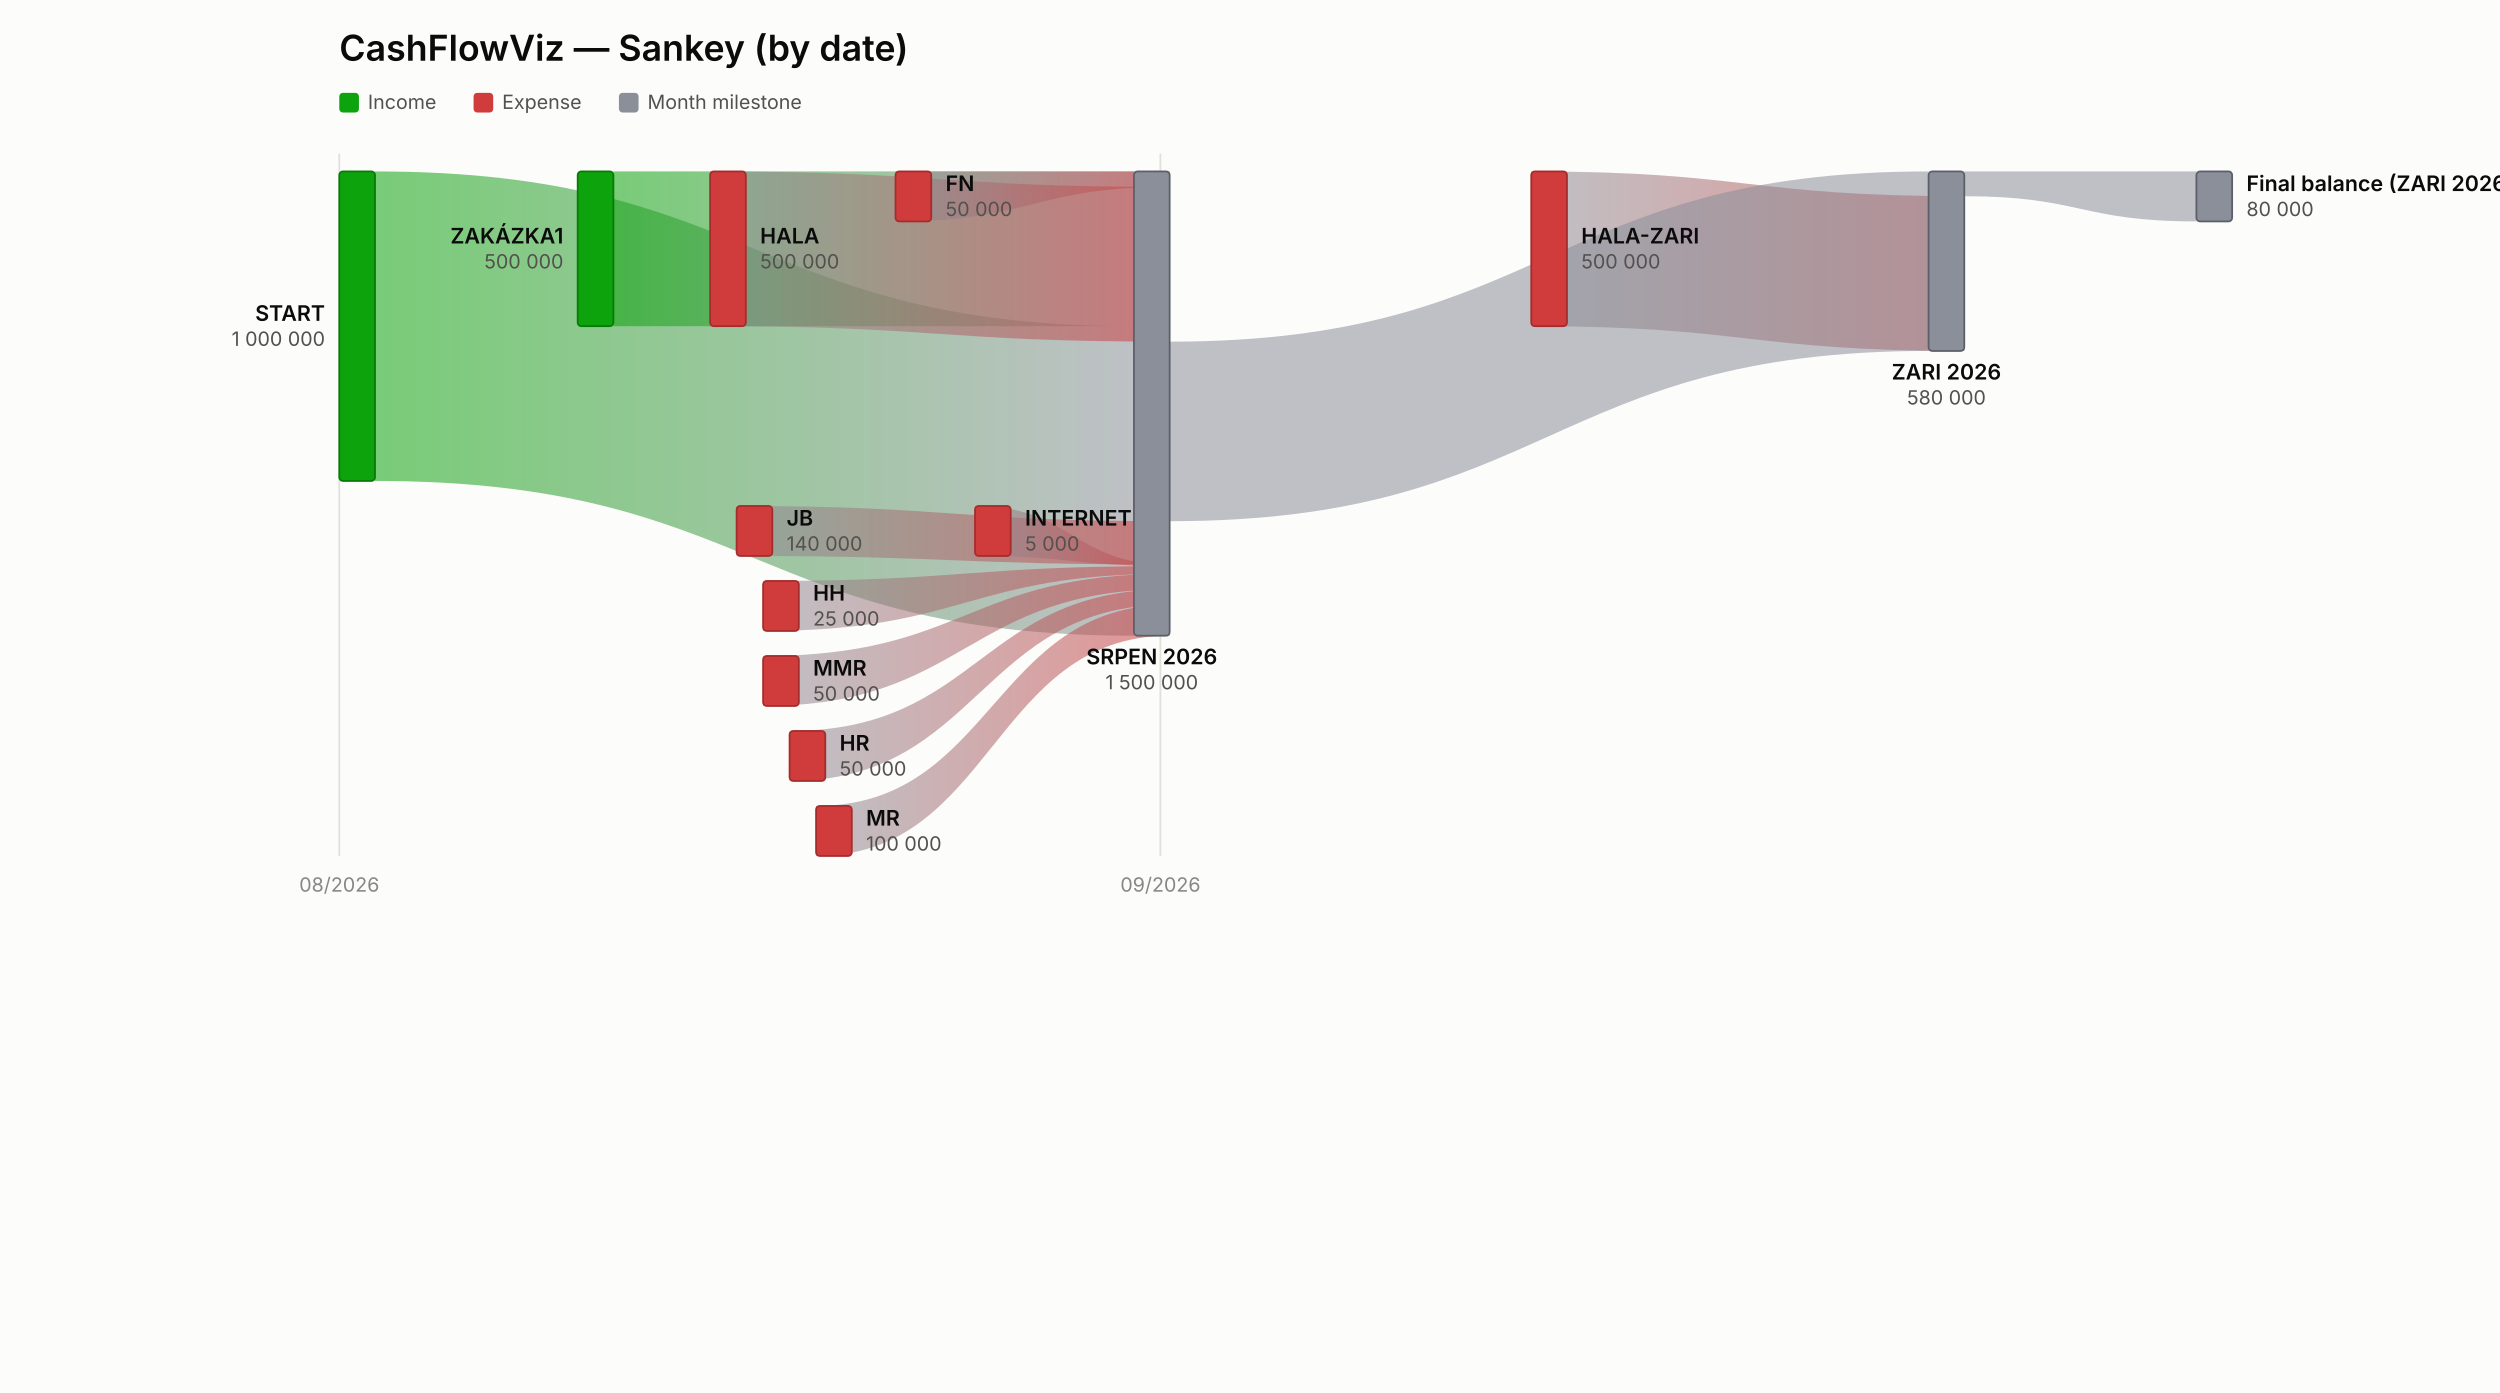
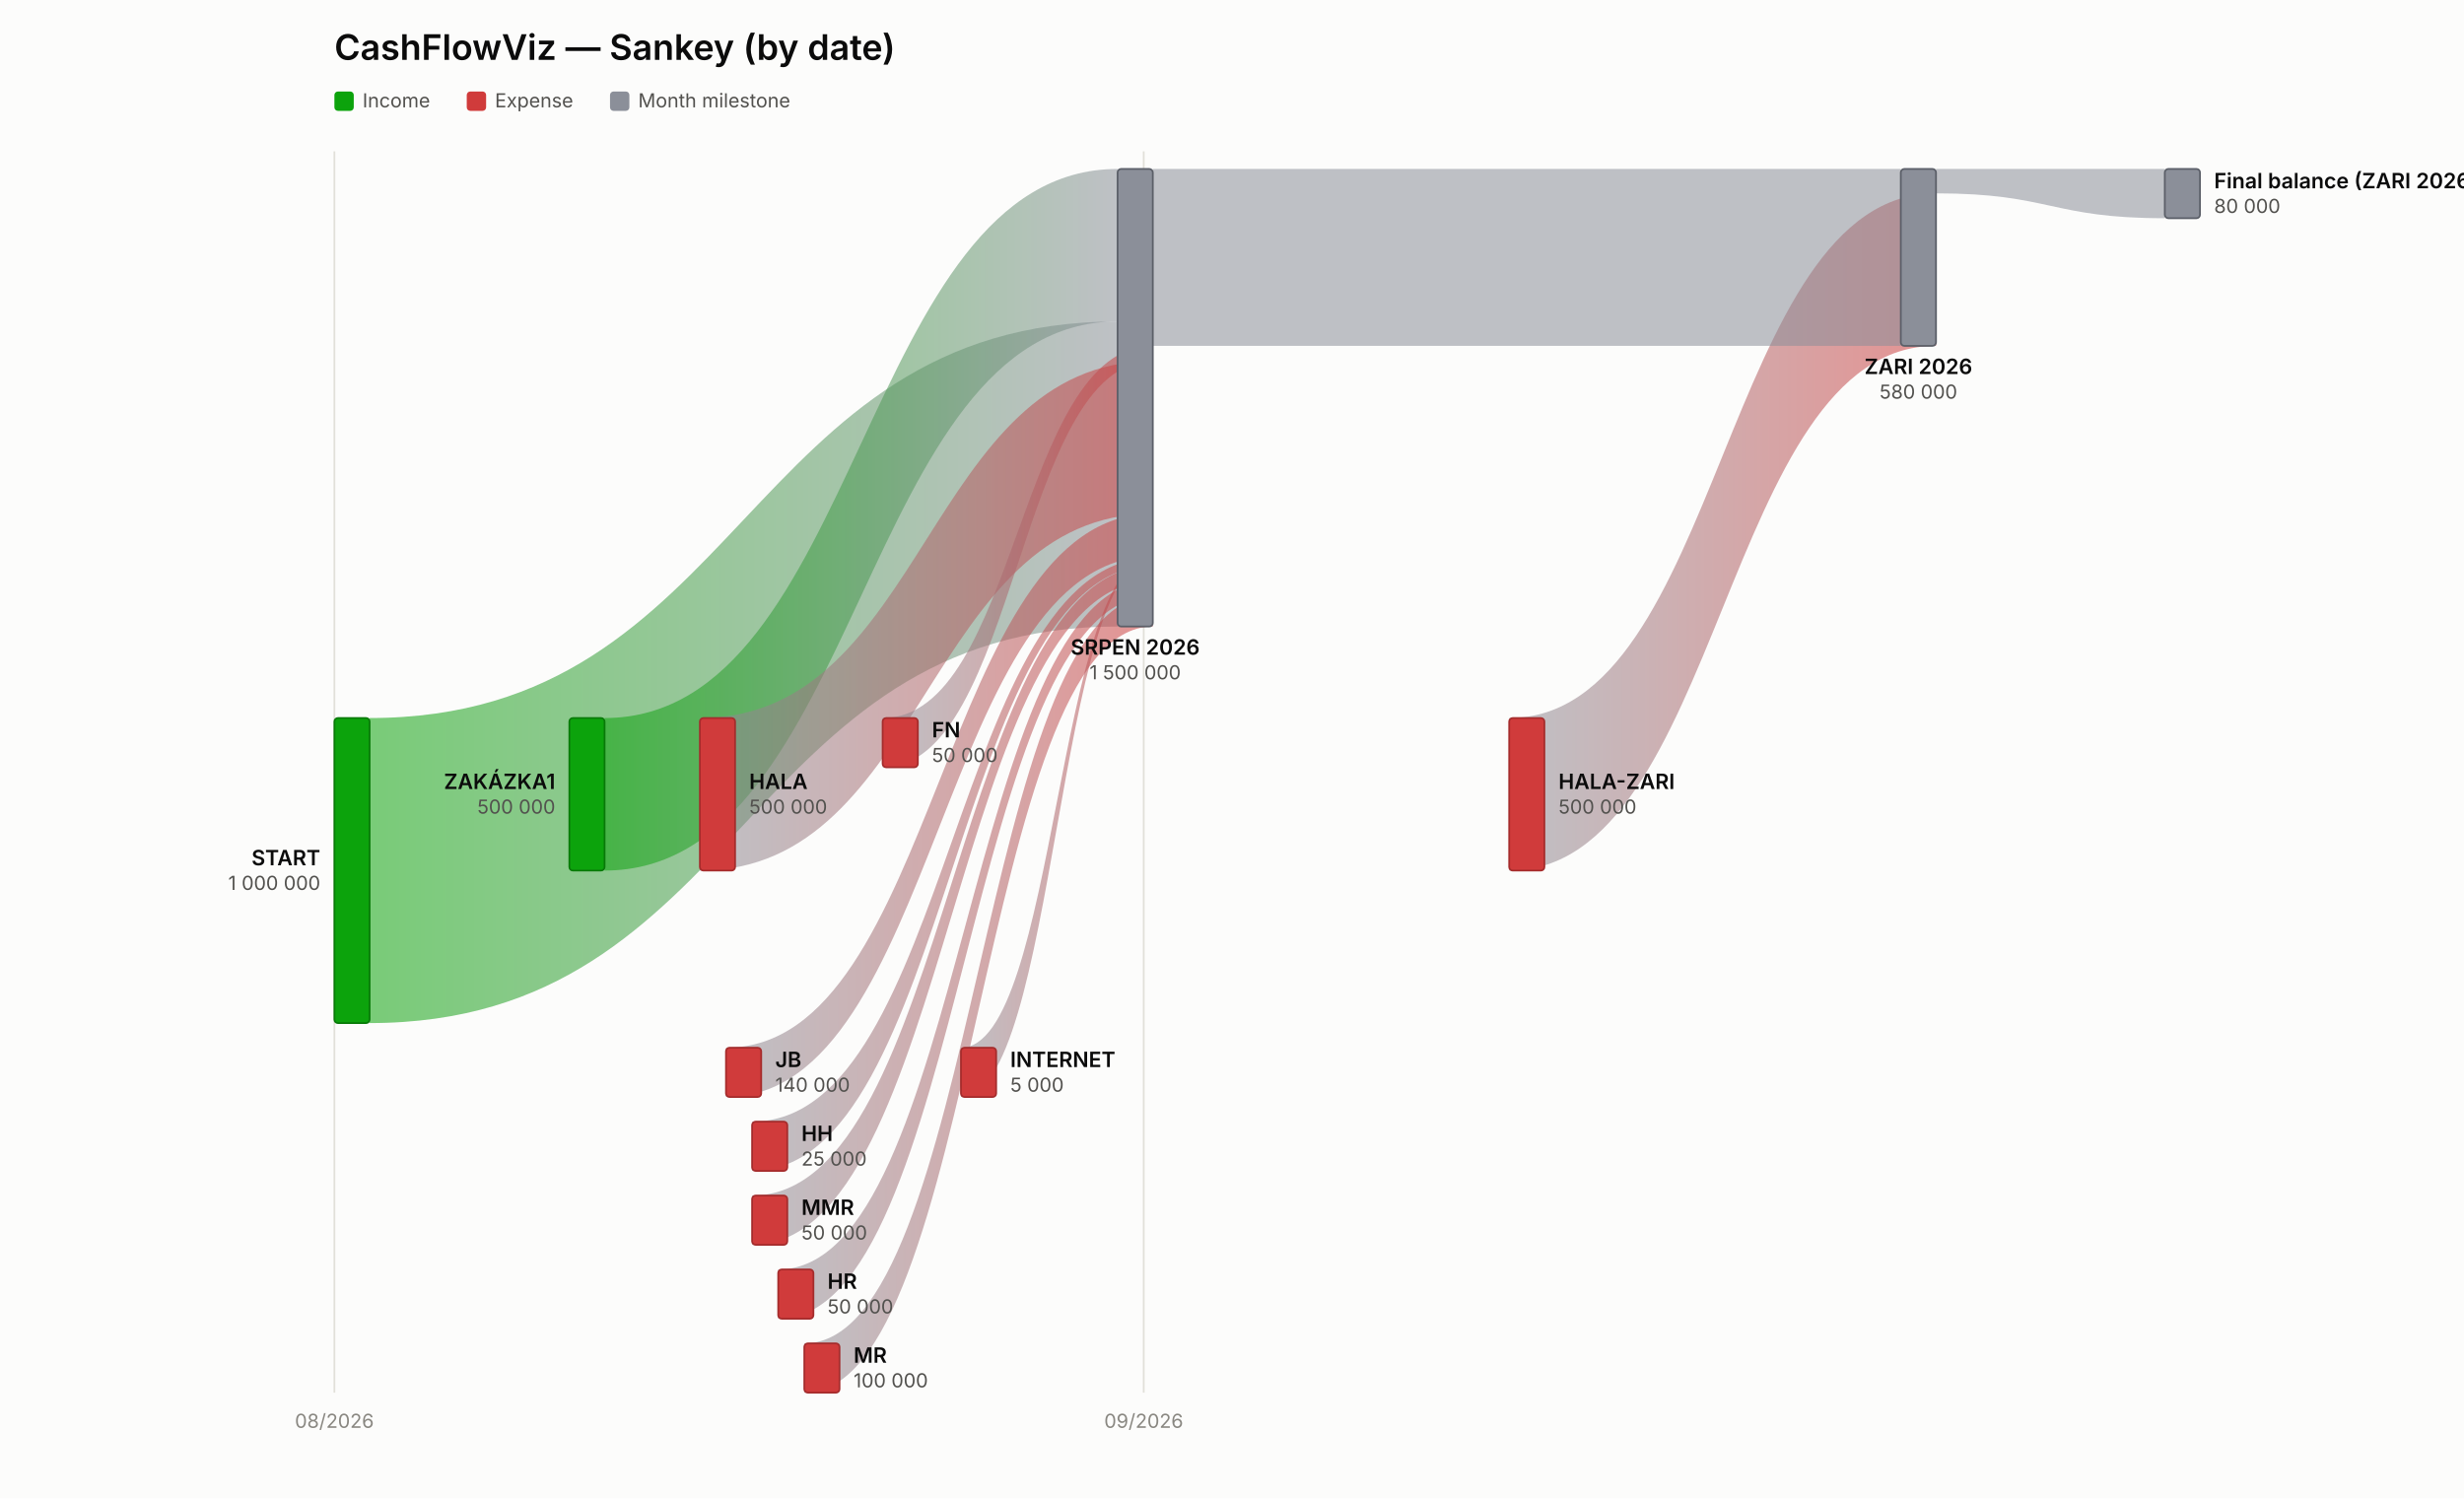
- <svg xmlns="http://www.w3.org/2000/svg" baseProfile="full" height="780" version="1.1" width="1400">
+ <svg xmlns="http://www.w3.org/2000/svg" baseProfile="full" height="851.333" version="1.1" width="1400">
  <defs>
    <linearGradient id="linkgrad0" x1="0" x2="1" y1="0" y2="0">
      <stop offset="0" stop-color="#0ca30c" stop-opacity="0.55" />
      <stop offset="1" stop-color="#8b8f99" stop-opacity="0.55" />
    </linearGradient>
    <linearGradient id="linkgrad1" x1="0" x2="1" y1="0" y2="0">
      <stop offset="0" stop-color="#0ca30c" stop-opacity="0.55" />
      <stop offset="1" stop-color="#8b8f99" stop-opacity="0.55" />
    </linearGradient>
    <linearGradient id="linkgrad2" x1="0" x2="1" y1="0" y2="0">
      <stop offset="0" stop-color="#8b8f99" stop-opacity="0.55" />
      <stop offset="1" stop-color="#d03b3b" stop-opacity="0.55" />
    </linearGradient>
    <linearGradient id="linkgrad3" x1="0" x2="1" y1="0" y2="0">
      <stop offset="0" stop-color="#8b8f99" stop-opacity="0.55" />
      <stop offset="1" stop-color="#d03b3b" stop-opacity="0.55" />
    </linearGradient>
    <linearGradient id="linkgrad4" x1="0" x2="1" y1="0" y2="0">
      <stop offset="0" stop-color="#8b8f99" stop-opacity="0.55" />
      <stop offset="1" stop-color="#d03b3b" stop-opacity="0.55" />
    </linearGradient>
    <linearGradient id="linkgrad5" x1="0" x2="1" y1="0" y2="0">
      <stop offset="0" stop-color="#8b8f99" stop-opacity="0.55" />
      <stop offset="1" stop-color="#d03b3b" stop-opacity="0.55" />
    </linearGradient>
    <linearGradient id="linkgrad6" x1="0" x2="1" y1="0" y2="0">
      <stop offset="0" stop-color="#8b8f99" stop-opacity="0.55" />
      <stop offset="1" stop-color="#d03b3b" stop-opacity="0.55" />
    </linearGradient>
    <linearGradient id="linkgrad7" x1="0" x2="1" y1="0" y2="0">
      <stop offset="0" stop-color="#8b8f99" stop-opacity="0.55" />
      <stop offset="1" stop-color="#d03b3b" stop-opacity="0.55" />
    </linearGradient>
    <linearGradient id="linkgrad8" x1="0" x2="1" y1="0" y2="0">
      <stop offset="0" stop-color="#8b8f99" stop-opacity="0.55" />
      <stop offset="1" stop-color="#d03b3b" stop-opacity="0.55" />
    </linearGradient>
    <linearGradient id="linkgrad9" x1="0" x2="1" y1="0" y2="0">
      <stop offset="0" stop-color="#8b8f99" stop-opacity="0.55" />
      <stop offset="1" stop-color="#d03b3b" stop-opacity="0.55" />
    </linearGradient>
    <linearGradient id="linkgrad10" x1="0" x2="1" y1="0" y2="0">
      <stop offset="0" stop-color="#8b8f99" stop-opacity="0.55" />
      <stop offset="1" stop-color="#d03b3b" stop-opacity="0.55" />
    </linearGradient>
    <linearGradient id="linkgrad11" x1="0" x2="1" y1="0" y2="0">
      <stop offset="0" stop-color="#8b8f99" stop-opacity="0.55" />
      <stop offset="1" stop-color="#8b8f99" stop-opacity="0.55" />
    </linearGradient>
    <linearGradient id="linkgrad12" x1="0" x2="1" y1="0" y2="0">
      <stop offset="0" stop-color="#8b8f99" stop-opacity="0.55" />
      <stop offset="1" stop-color="#8b8f99" stop-opacity="0.55" />
    </linearGradient>
  </defs>
-   <rect fill="#fcfcfb" height="780" width="1400" x="0" y="0" />
-   <line stroke="#e1e0d9" stroke-width="1" x1="190.0" x2="190.0" y1="86" y2="479.333" />
-   <text fill="#898781" font-family="system-ui, -apple-system, &quot;Segoe UI&quot;, sans-serif" font-size="11px" text-anchor="middle" x="190.0" y="499.333">08/2026</text>
-   <line stroke="#e1e0d9" stroke-width="1" x1="649.833" x2="649.833" y1="86" y2="479.333" />
-   <text fill="#898781" font-family="system-ui, -apple-system, &quot;Segoe UI&quot;, sans-serif" font-size="11px" text-anchor="middle" x="649.833" y="499.333">09/2026</text>
+   <rect fill="#fcfcfb" height="851.333" width="1400" x="0" y="0" />
+   <line stroke="#e1e0d9" stroke-width="1" x1="190.0" x2="190.0" y1="86" y2="791.333" />
+   <text fill="#898781" font-family="system-ui, -apple-system, &quot;Segoe UI&quot;, sans-serif" font-size="11px" text-anchor="middle" x="190.0" y="811.333">08/2026</text>
+   <line stroke="#e1e0d9" stroke-width="1" x1="649.833" x2="649.833" y1="86" y2="791.333" />
+   <text fill="#898781" font-family="system-ui, -apple-system, &quot;Segoe UI&quot;, sans-serif" font-size="11px" text-anchor="middle" x="649.833" y="811.333">09/2026</text>
  <text fill="#0b0b0b" font-family="system-ui, -apple-system, &quot;Segoe UI&quot;, sans-serif" font-size="20px" font-weight="600" x="190" y="34">CashFlowViz — Sankey (by date)</text>
  <rect fill="#0ca30c" height="11" rx="2" ry="2" width="11" x="190" y="52" />
  <text fill="#52514e" font-family="system-ui, -apple-system, &quot;Segoe UI&quot;, sans-serif" font-size="11px" x="206" y="61">Income</text>
  <rect fill="#d03b3b" height="11" rx="2" ry="2" width="11" x="265.2" y="52" />
  <text fill="#52514e" font-family="system-ui, -apple-system, &quot;Segoe UI&quot;, sans-serif" font-size="11px" x="281.2" y="61">Expense</text>
  <rect fill="#8b8f99" height="11" rx="2" ry="2" width="11" x="346.6" y="52" />
  <text fill="#52514e" font-family="system-ui, -apple-system, &quot;Segoe UI&quot;, sans-serif" font-size="11px" x="362.6" y="61">Month milestone</text>
-   <path d="M 210.00,96.00 C 422.50,96.00 422.50,182.67 635.00,182.67 L 635.00,356.00 C 422.50,356.00 422.50,269.33 210.00,269.33 Z" fill="url(#linkgrad0)" stroke="none" />
-   <path d="M 343.50,96.00 C 489.25,96.00 489.25,96.00 635.00,96.00 L 635.00,182.67 C 489.25,182.67 489.25,182.67 343.50,182.67 Z" fill="url(#linkgrad1)" stroke="none" />
-   <path d="M 655.00,104.67 C 526.33,104.67 526.33,96.00 397.67,96.00 L 397.67,182.67 C 526.33,182.67 526.33,191.33 655.00,191.33 Z" fill="url(#linkgrad2)" stroke="none" />
-   <path d="M 655.00,291.87 C 533.75,291.87 533.75,283.33 412.50,283.33 L 412.50,311.33 C 533.75,311.33 533.75,316.13 655.00,316.13 Z" fill="url(#linkgrad3)" stroke="none" />
-   <path d="M 655.00,317.00 C 541.17,317.00 541.17,325.33 427.33,325.33 L 427.33,353.33 C 541.17,353.33 541.17,321.33 655.00,321.33 Z" fill="url(#linkgrad4)" stroke="none" />
-   <path d="M 655.00,321.33 C 541.17,321.33 541.17,367.33 427.33,367.33 L 427.33,395.33 C 541.17,395.33 541.17,330.00 655.00,330.00 Z" fill="url(#linkgrad5)" stroke="none" />
-   <path d="M 655.00,330.00 C 548.58,330.00 548.58,409.33 442.17,409.33 L 442.17,437.33 C 548.58,437.33 548.58,338.67 655.00,338.67 Z" fill="url(#linkgrad6)" stroke="none" />
-   <path d="M 655.00,338.67 C 556.00,338.67 556.00,451.33 457.00,451.33 L 457.00,479.33 C 556.00,479.33 556.00,356.00 655.00,356.00 Z" fill="url(#linkgrad7)" stroke="none" />
-   <path d="M 655.00,96.00 C 578.25,96.00 578.25,96.00 501.50,96.00 L 501.50,124.00 C 578.25,124.00 578.25,104.67 655.00,104.67 Z" fill="url(#linkgrad8)" stroke="none" />
-   <path d="M 655.00,316.13 C 600.50,316.13 600.50,283.33 546.00,283.33 L 546.00,311.33 C 600.50,311.33 600.50,317.00 655.00,317.00 Z" fill="url(#linkgrad9)" stroke="none" />
-   <path d="M 1100.00,109.87 C 978.75,109.87 978.75,96.00 857.50,96.00 L 857.50,182.67 C 978.75,182.67 978.75,196.53 1100.00,196.53 Z" fill="url(#linkgrad10)" stroke="none" />
-   <path d="M 655.00,191.33 C 867.50,191.33 867.50,96.00 1080.00,96.00 L 1080.00,196.53 C 867.50,196.53 867.50,291.87 655.00,291.87 Z" fill="url(#linkgrad11)" stroke="none" />
+   <path d="M 210.00,408.00 C 422.50,408.00 422.50,182.67 635.00,182.67 L 635.00,356.00 C 422.50,356.00 422.50,581.33 210.00,581.33 Z" fill="url(#linkgrad0)" stroke="none" />
+   <path d="M 343.50,408.00 C 489.25,408.00 489.25,96.00 635.00,96.00 L 635.00,182.67 C 489.25,182.67 489.25,494.67 343.50,494.67 Z" fill="url(#linkgrad1)" stroke="none" />
+   <path d="M 655.00,205.20 C 526.33,205.20 526.33,408.00 397.67,408.00 L 397.67,494.67 C 526.33,494.67 526.33,291.87 655.00,291.87 Z" fill="url(#linkgrad2)" stroke="none" />
+   <path d="M 655.00,291.87 C 533.75,291.87 533.75,595.33 412.50,595.33 L 412.50,623.33 C 533.75,623.33 533.75,316.13 655.00,316.13 Z" fill="url(#linkgrad3)" stroke="none" />
+   <path d="M 655.00,317.00 C 541.17,317.00 541.17,637.33 427.33,637.33 L 427.33,665.33 C 541.17,665.33 541.17,321.33 655.00,321.33 Z" fill="url(#linkgrad4)" stroke="none" />
+   <path d="M 655.00,321.33 C 541.17,321.33 541.17,679.33 427.33,679.33 L 427.33,707.33 C 541.17,707.33 541.17,330.00 655.00,330.00 Z" fill="url(#linkgrad5)" stroke="none" />
+   <path d="M 655.00,330.00 C 548.58,330.00 548.58,721.33 442.17,721.33 L 442.17,749.33 C 548.58,749.33 548.58,338.67 655.00,338.67 Z" fill="url(#linkgrad6)" stroke="none" />
+   <path d="M 655.00,338.67 C 556.00,338.67 556.00,763.33 457.00,763.33 L 457.00,791.33 C 556.00,791.33 556.00,356.00 655.00,356.00 Z" fill="url(#linkgrad7)" stroke="none" />
+   <path d="M 655.00,196.53 C 578.25,196.53 578.25,408.00 501.50,408.00 L 501.50,436.00 C 578.25,436.00 578.25,205.20 655.00,205.20 Z" fill="url(#linkgrad8)" stroke="none" />
+   <path d="M 655.00,316.13 C 600.50,316.13 600.50,595.33 546.00,595.33 L 546.00,623.33 C 600.50,623.33 600.50,317.00 655.00,317.00 Z" fill="url(#linkgrad9)" stroke="none" />
+   <path d="M 1100.00,109.87 C 978.75,109.87 978.75,408.00 857.50,408.00 L 857.50,494.67 C 978.75,494.67 978.75,196.53 1100.00,196.53 Z" fill="url(#linkgrad10)" stroke="none" />
+   <path d="M 655.00,96.00 C 867.50,96.00 867.50,96.00 1080.00,96.00 L 1080.00,196.53 C 867.50,196.53 867.50,196.53 655.00,196.53 Z" fill="url(#linkgrad11)" stroke="none" />
  <path d="M 1100.00,96.00 C 1165.00,96.00 1165.00,96.00 1230.00,96.00 L 1230.00,124.00 C 1165.00,124.00 1165.00,109.87 1100.00,109.87 Z" fill="url(#linkgrad12)" stroke="none" />
  <g>
    <rect fill="#8b8f99" height="260.0" rx="2" ry="2" stroke="#5b5f68" stroke-width="1" width="20" x="635.0" y="96" />
    <text fill="#0b0b0b" font-family="system-ui, -apple-system, &quot;Segoe UI&quot;, sans-serif" font-size="12px" font-weight="600" text-anchor="middle" x="645.0" y="372.0">SRPEN 2026</text>
    <text fill="#52514e" font-family="system-ui, -apple-system, &quot;Segoe UI&quot;, sans-serif" font-size="11px" text-anchor="middle" x="645.0" y="386.0">1 500 000</text>
  </g>
  <g>
    <rect fill="#8b8f99" height="100.533" rx="2" ry="2" stroke="#5b5f68" stroke-width="1" width="20" x="1080.0" y="96" />
    <text fill="#0b0b0b" font-family="system-ui, -apple-system, &quot;Segoe UI&quot;, sans-serif" font-size="12px" font-weight="600" text-anchor="middle" x="1090.0" y="212.533">ZARI 2026</text>
    <text fill="#52514e" font-family="system-ui, -apple-system, &quot;Segoe UI&quot;, sans-serif" font-size="11px" text-anchor="middle" x="1090.0" y="226.533">580 000</text>
  </g>
  <g>
-     <rect fill="#0ca30c" height="173.333" rx="2" ry="2" stroke="#087a08" stroke-width="1" width="20" x="190.0" y="96" />
-     <text fill="#0b0b0b" font-family="system-ui, -apple-system, &quot;Segoe UI&quot;, sans-serif" font-size="12px" font-weight="600" text-anchor="end" x="182.0" y="179.667">START</text>
-     <text fill="#52514e" font-family="system-ui, -apple-system, &quot;Segoe UI&quot;, sans-serif" font-size="11px" text-anchor="end" x="182.0" y="193.667">1 000 000</text>
+     <rect fill="#0ca30c" height="173.333" rx="2" ry="2" stroke="#087a08" stroke-width="1" width="20" x="190.0" y="408.0" />
+     <text fill="#0b0b0b" font-family="system-ui, -apple-system, &quot;Segoe UI&quot;, sans-serif" font-size="12px" font-weight="600" text-anchor="end" x="182.0" y="491.667">START</text>
+     <text fill="#52514e" font-family="system-ui, -apple-system, &quot;Segoe UI&quot;, sans-serif" font-size="11px" text-anchor="end" x="182.0" y="505.667">1 000 000</text>
  </g>
  <g>
-     <rect fill="#0ca30c" height="86.667" rx="2" ry="2" stroke="#087a08" stroke-width="1" width="20" x="323.5" y="96" />
-     <text fill="#0b0b0b" font-family="system-ui, -apple-system, &quot;Segoe UI&quot;, sans-serif" font-size="12px" font-weight="600" text-anchor="end" x="315.5" y="136.333">ZAKÁZKA1</text>
-     <text fill="#52514e" font-family="system-ui, -apple-system, &quot;Segoe UI&quot;, sans-serif" font-size="11px" text-anchor="end" x="315.5" y="150.333">500 000</text>
+     <rect fill="#0ca30c" height="86.667" rx="2" ry="2" stroke="#087a08" stroke-width="1" width="20" x="323.5" y="408.0" />
+     <text fill="#0b0b0b" font-family="system-ui, -apple-system, &quot;Segoe UI&quot;, sans-serif" font-size="12px" font-weight="600" text-anchor="end" x="315.5" y="448.333">ZAKÁZKA1</text>
+     <text fill="#52514e" font-family="system-ui, -apple-system, &quot;Segoe UI&quot;, sans-serif" font-size="11px" text-anchor="end" x="315.5" y="462.333">500 000</text>
  </g>
  <g>
-     <rect fill="#d03b3b" height="86.667" rx="2" ry="2" stroke="#a52c2c" stroke-width="1" width="20" x="397.667" y="96" />
-     <text fill="#0b0b0b" font-family="system-ui, -apple-system, &quot;Segoe UI&quot;, sans-serif" font-size="12px" font-weight="600" x="425.667" y="136.333">HALA</text>
-     <text fill="#52514e" font-family="system-ui, -apple-system, &quot;Segoe UI&quot;, sans-serif" font-size="11px" x="425.667" y="150.333">500 000</text>
+     <rect fill="#d03b3b" height="86.667" rx="2" ry="2" stroke="#a52c2c" stroke-width="1" width="20" x="397.667" y="408.0" />
+     <text fill="#0b0b0b" font-family="system-ui, -apple-system, &quot;Segoe UI&quot;, sans-serif" font-size="12px" font-weight="600" x="425.667" y="448.333">HALA</text>
+     <text fill="#52514e" font-family="system-ui, -apple-system, &quot;Segoe UI&quot;, sans-serif" font-size="11px" x="425.667" y="462.333">500 000</text>
  </g>
  <g>
-     <rect fill="#d03b3b" height="28.0" rx="2" ry="2" stroke="#a52c2c" stroke-width="1" width="20" x="412.5" y="283.333" />
-     <text fill="#0b0b0b" font-family="system-ui, -apple-system, &quot;Segoe UI&quot;, sans-serif" font-size="12px" font-weight="600" x="440.5" y="294.333">JB</text>
-     <text fill="#52514e" font-family="system-ui, -apple-system, &quot;Segoe UI&quot;, sans-serif" font-size="11px" x="440.5" y="308.333">140 000</text>
+     <rect fill="#d03b3b" height="28.0" rx="2" ry="2" stroke="#a52c2c" stroke-width="1" width="20" x="412.5" y="595.333" />
+     <text fill="#0b0b0b" font-family="system-ui, -apple-system, &quot;Segoe UI&quot;, sans-serif" font-size="12px" font-weight="600" x="440.5" y="606.333">JB</text>
+     <text fill="#52514e" font-family="system-ui, -apple-system, &quot;Segoe UI&quot;, sans-serif" font-size="11px" x="440.5" y="620.333">140 000</text>
  </g>
  <g>
-     <rect fill="#d03b3b" height="28.0" rx="2" ry="2" stroke="#a52c2c" stroke-width="1" width="20" x="427.333" y="325.333" />
-     <text fill="#0b0b0b" font-family="system-ui, -apple-system, &quot;Segoe UI&quot;, sans-serif" font-size="12px" font-weight="600" x="455.333" y="336.333">HH</text>
-     <text fill="#52514e" font-family="system-ui, -apple-system, &quot;Segoe UI&quot;, sans-serif" font-size="11px" x="455.333" y="350.333">25 000</text>
+     <rect fill="#d03b3b" height="28.0" rx="2" ry="2" stroke="#a52c2c" stroke-width="1" width="20" x="427.333" y="637.333" />
+     <text fill="#0b0b0b" font-family="system-ui, -apple-system, &quot;Segoe UI&quot;, sans-serif" font-size="12px" font-weight="600" x="455.333" y="648.333">HH</text>
+     <text fill="#52514e" font-family="system-ui, -apple-system, &quot;Segoe UI&quot;, sans-serif" font-size="11px" x="455.333" y="662.333">25 000</text>
  </g>
  <g>
-     <rect fill="#d03b3b" height="28.0" rx="2" ry="2" stroke="#a52c2c" stroke-width="1" width="20" x="427.333" y="367.333" />
-     <text fill="#0b0b0b" font-family="system-ui, -apple-system, &quot;Segoe UI&quot;, sans-serif" font-size="12px" font-weight="600" x="455.333" y="378.333">MMR</text>
-     <text fill="#52514e" font-family="system-ui, -apple-system, &quot;Segoe UI&quot;, sans-serif" font-size="11px" x="455.333" y="392.333">50 000</text>
+     <rect fill="#d03b3b" height="28.0" rx="2" ry="2" stroke="#a52c2c" stroke-width="1" width="20" x="427.333" y="679.333" />
+     <text fill="#0b0b0b" font-family="system-ui, -apple-system, &quot;Segoe UI&quot;, sans-serif" font-size="12px" font-weight="600" x="455.333" y="690.333">MMR</text>
+     <text fill="#52514e" font-family="system-ui, -apple-system, &quot;Segoe UI&quot;, sans-serif" font-size="11px" x="455.333" y="704.333">50 000</text>
  </g>
  <g>
-     <rect fill="#d03b3b" height="28.0" rx="2" ry="2" stroke="#a52c2c" stroke-width="1" width="20" x="442.167" y="409.333" />
-     <text fill="#0b0b0b" font-family="system-ui, -apple-system, &quot;Segoe UI&quot;, sans-serif" font-size="12px" font-weight="600" x="470.167" y="420.333">HR</text>
-     <text fill="#52514e" font-family="system-ui, -apple-system, &quot;Segoe UI&quot;, sans-serif" font-size="11px" x="470.167" y="434.333">50 000</text>
+     <rect fill="#d03b3b" height="28.0" rx="2" ry="2" stroke="#a52c2c" stroke-width="1" width="20" x="442.167" y="721.333" />
+     <text fill="#0b0b0b" font-family="system-ui, -apple-system, &quot;Segoe UI&quot;, sans-serif" font-size="12px" font-weight="600" x="470.167" y="732.333">HR</text>
+     <text fill="#52514e" font-family="system-ui, -apple-system, &quot;Segoe UI&quot;, sans-serif" font-size="11px" x="470.167" y="746.333">50 000</text>
  </g>
  <g>
-     <rect fill="#d03b3b" height="28.0" rx="2" ry="2" stroke="#a52c2c" stroke-width="1" width="20" x="457.0" y="451.333" />
-     <text fill="#0b0b0b" font-family="system-ui, -apple-system, &quot;Segoe UI&quot;, sans-serif" font-size="12px" font-weight="600" x="485.0" y="462.333">MR</text>
-     <text fill="#52514e" font-family="system-ui, -apple-system, &quot;Segoe UI&quot;, sans-serif" font-size="11px" x="485.0" y="476.333">100 000</text>
+     <rect fill="#d03b3b" height="28.0" rx="2" ry="2" stroke="#a52c2c" stroke-width="1" width="20" x="457.0" y="763.333" />
+     <text fill="#0b0b0b" font-family="system-ui, -apple-system, &quot;Segoe UI&quot;, sans-serif" font-size="12px" font-weight="600" x="485.0" y="774.333">MR</text>
+     <text fill="#52514e" font-family="system-ui, -apple-system, &quot;Segoe UI&quot;, sans-serif" font-size="11px" x="485.0" y="788.333">100 000</text>
  </g>
  <g>
-     <rect fill="#d03b3b" height="28.0" rx="2" ry="2" stroke="#a52c2c" stroke-width="1" width="20" x="501.5" y="96" />
-     <text fill="#0b0b0b" font-family="system-ui, -apple-system, &quot;Segoe UI&quot;, sans-serif" font-size="12px" font-weight="600" x="529.5" y="107.0">FN</text>
-     <text fill="#52514e" font-family="system-ui, -apple-system, &quot;Segoe UI&quot;, sans-serif" font-size="11px" x="529.5" y="121.0">50 000</text>
+     <rect fill="#d03b3b" height="28.0" rx="2" ry="2" stroke="#a52c2c" stroke-width="1" width="20" x="501.5" y="408.0" />
+     <text fill="#0b0b0b" font-family="system-ui, -apple-system, &quot;Segoe UI&quot;, sans-serif" font-size="12px" font-weight="600" x="529.5" y="419.0">FN</text>
+     <text fill="#52514e" font-family="system-ui, -apple-system, &quot;Segoe UI&quot;, sans-serif" font-size="11px" x="529.5" y="433.0">50 000</text>
  </g>
  <g>
-     <rect fill="#d03b3b" height="28.0" rx="2" ry="2" stroke="#a52c2c" stroke-width="1" width="20" x="546.0" y="283.333" />
-     <text fill="#0b0b0b" font-family="system-ui, -apple-system, &quot;Segoe UI&quot;, sans-serif" font-size="12px" font-weight="600" x="574.0" y="294.333">INTERNET</text>
-     <text fill="#52514e" font-family="system-ui, -apple-system, &quot;Segoe UI&quot;, sans-serif" font-size="11px" x="574.0" y="308.333">5 000</text>
+     <rect fill="#d03b3b" height="28.0" rx="2" ry="2" stroke="#a52c2c" stroke-width="1" width="20" x="546.0" y="595.333" />
+     <text fill="#0b0b0b" font-family="system-ui, -apple-system, &quot;Segoe UI&quot;, sans-serif" font-size="12px" font-weight="600" x="574.0" y="606.333">INTERNET</text>
+     <text fill="#52514e" font-family="system-ui, -apple-system, &quot;Segoe UI&quot;, sans-serif" font-size="11px" x="574.0" y="620.333">5 000</text>
  </g>
  <g>
-     <rect fill="#d03b3b" height="86.667" rx="2" ry="2" stroke="#a52c2c" stroke-width="1" width="20" x="857.5" y="96" />
-     <text fill="#0b0b0b" font-family="system-ui, -apple-system, &quot;Segoe UI&quot;, sans-serif" font-size="12px" font-weight="600" x="885.5" y="136.333">HALA-ZARI</text>
-     <text fill="#52514e" font-family="system-ui, -apple-system, &quot;Segoe UI&quot;, sans-serif" font-size="11px" x="885.5" y="150.333">500 000</text>
+     <rect fill="#d03b3b" height="86.667" rx="2" ry="2" stroke="#a52c2c" stroke-width="1" width="20" x="857.5" y="408.0" />
+     <text fill="#0b0b0b" font-family="system-ui, -apple-system, &quot;Segoe UI&quot;, sans-serif" font-size="12px" font-weight="600" x="885.5" y="448.333">HALA-ZARI</text>
+     <text fill="#52514e" font-family="system-ui, -apple-system, &quot;Segoe UI&quot;, sans-serif" font-size="11px" x="885.5" y="462.333">500 000</text>
  </g>
  <g>
    <rect fill="#8b8f99" height="28.0" rx="2" ry="2" stroke="#5b5f68" stroke-width="1" width="20" x="1230.0" y="96" />
    <text fill="#0b0b0b" font-family="system-ui, -apple-system, &quot;Segoe UI&quot;, sans-serif" font-size="12px" font-weight="600" x="1258.0" y="107.0">Final balance (ZARI 2026)</text>
    <text fill="#52514e" font-family="system-ui, -apple-system, &quot;Segoe UI&quot;, sans-serif" font-size="11px" x="1258.0" y="121.0">80 000</text>
  </g>
</svg>
